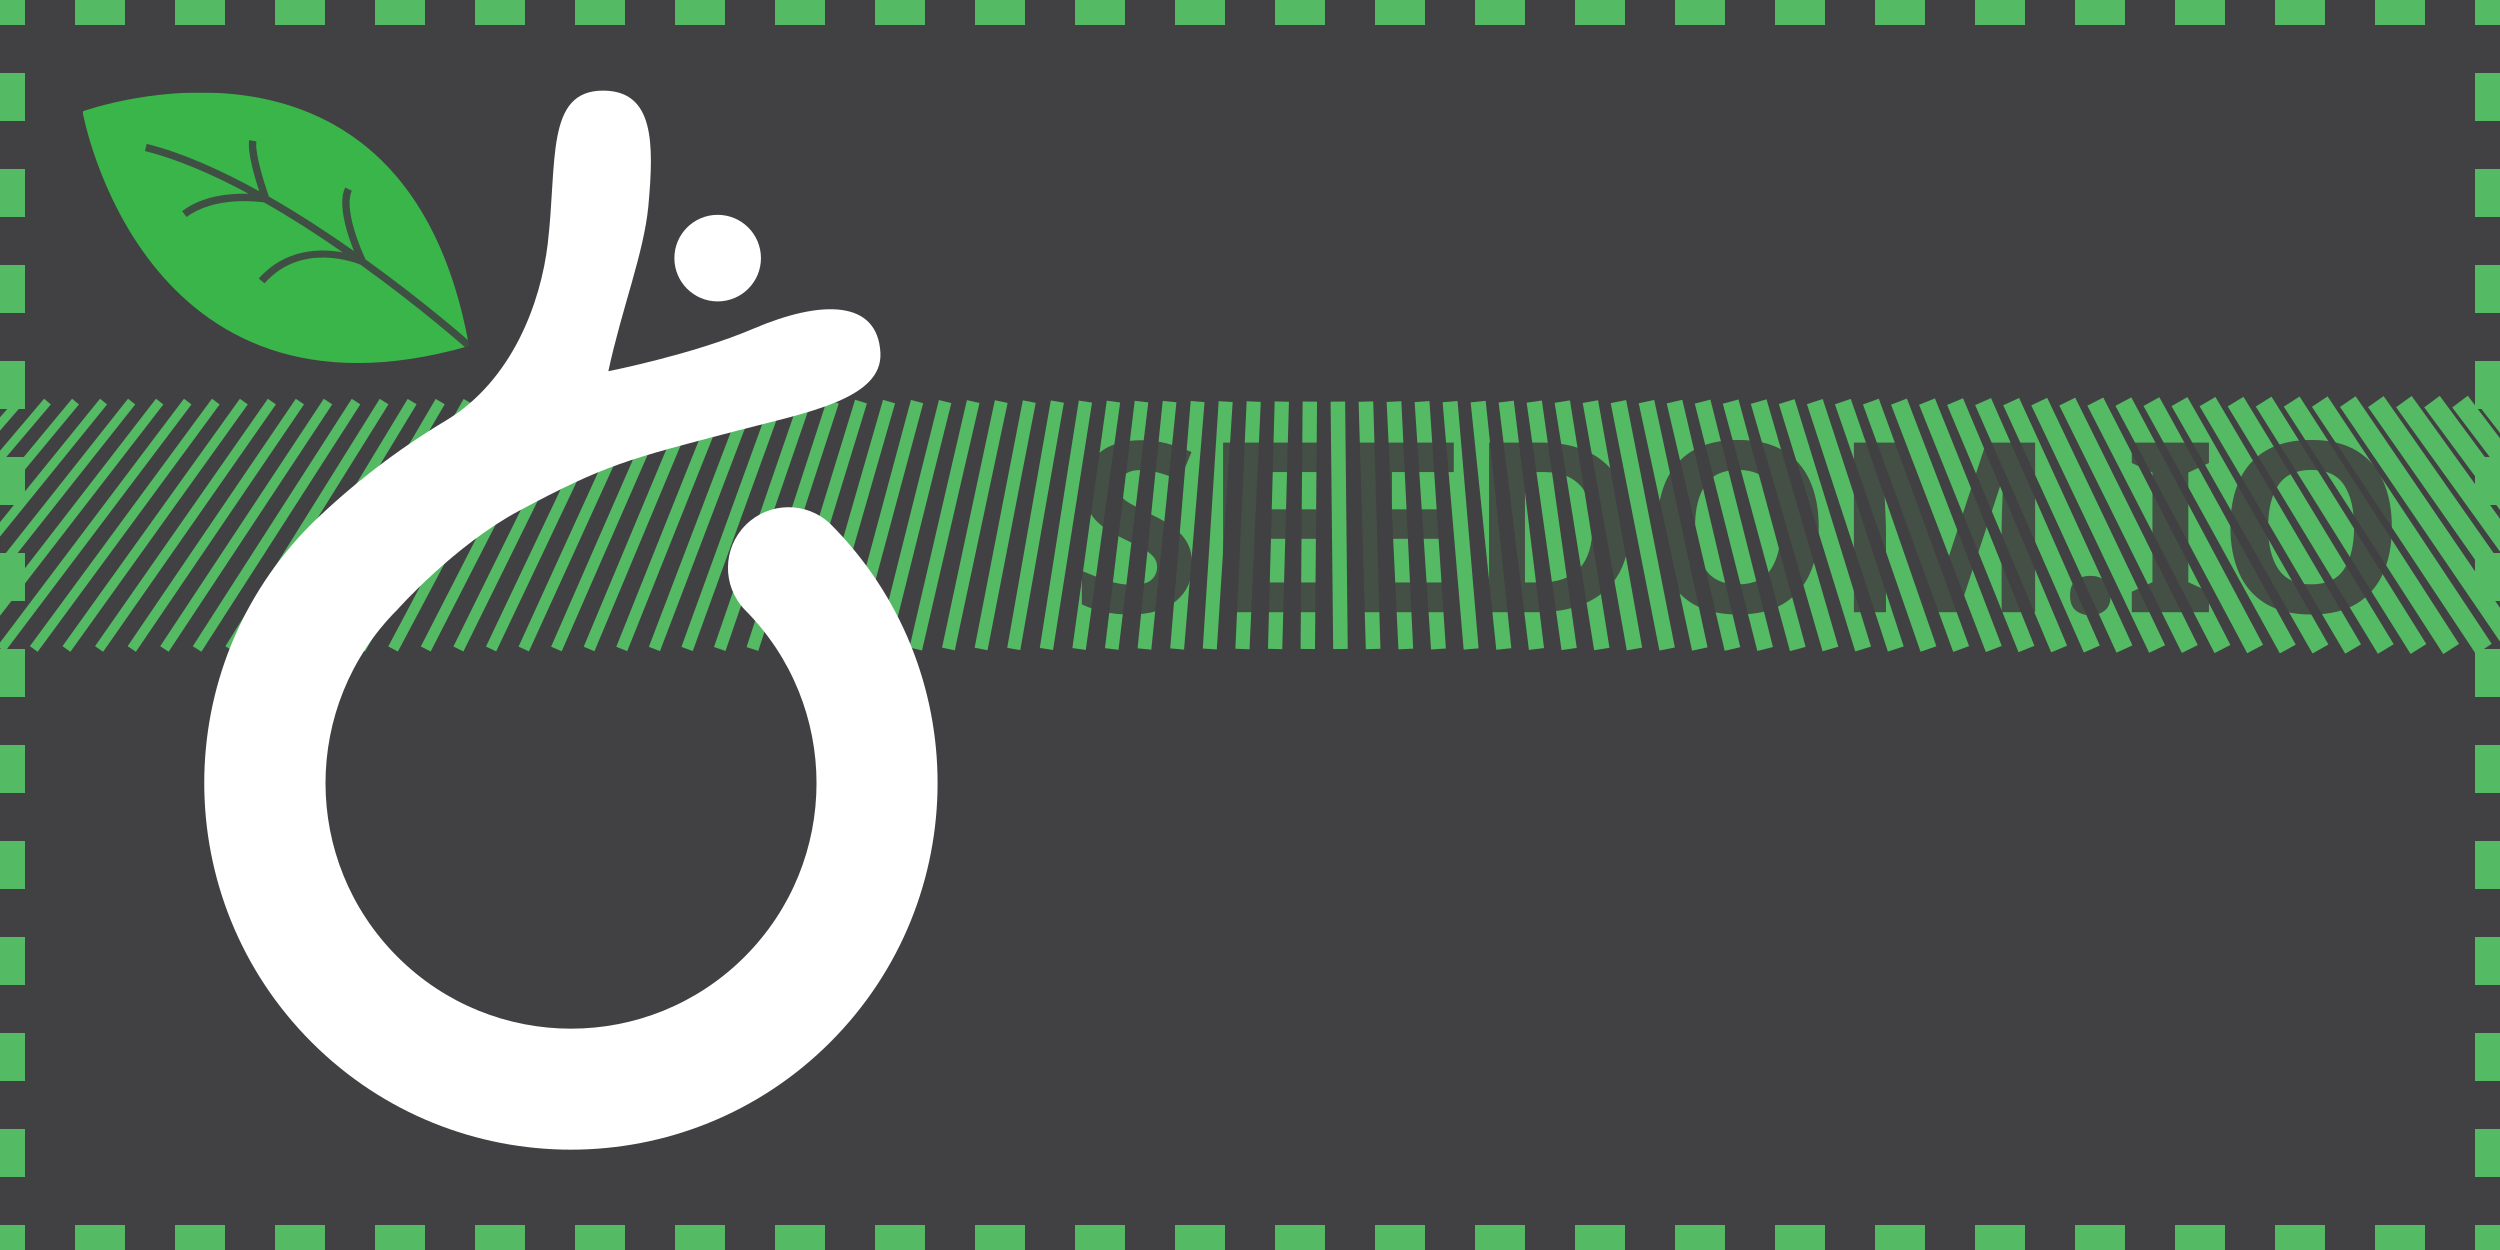
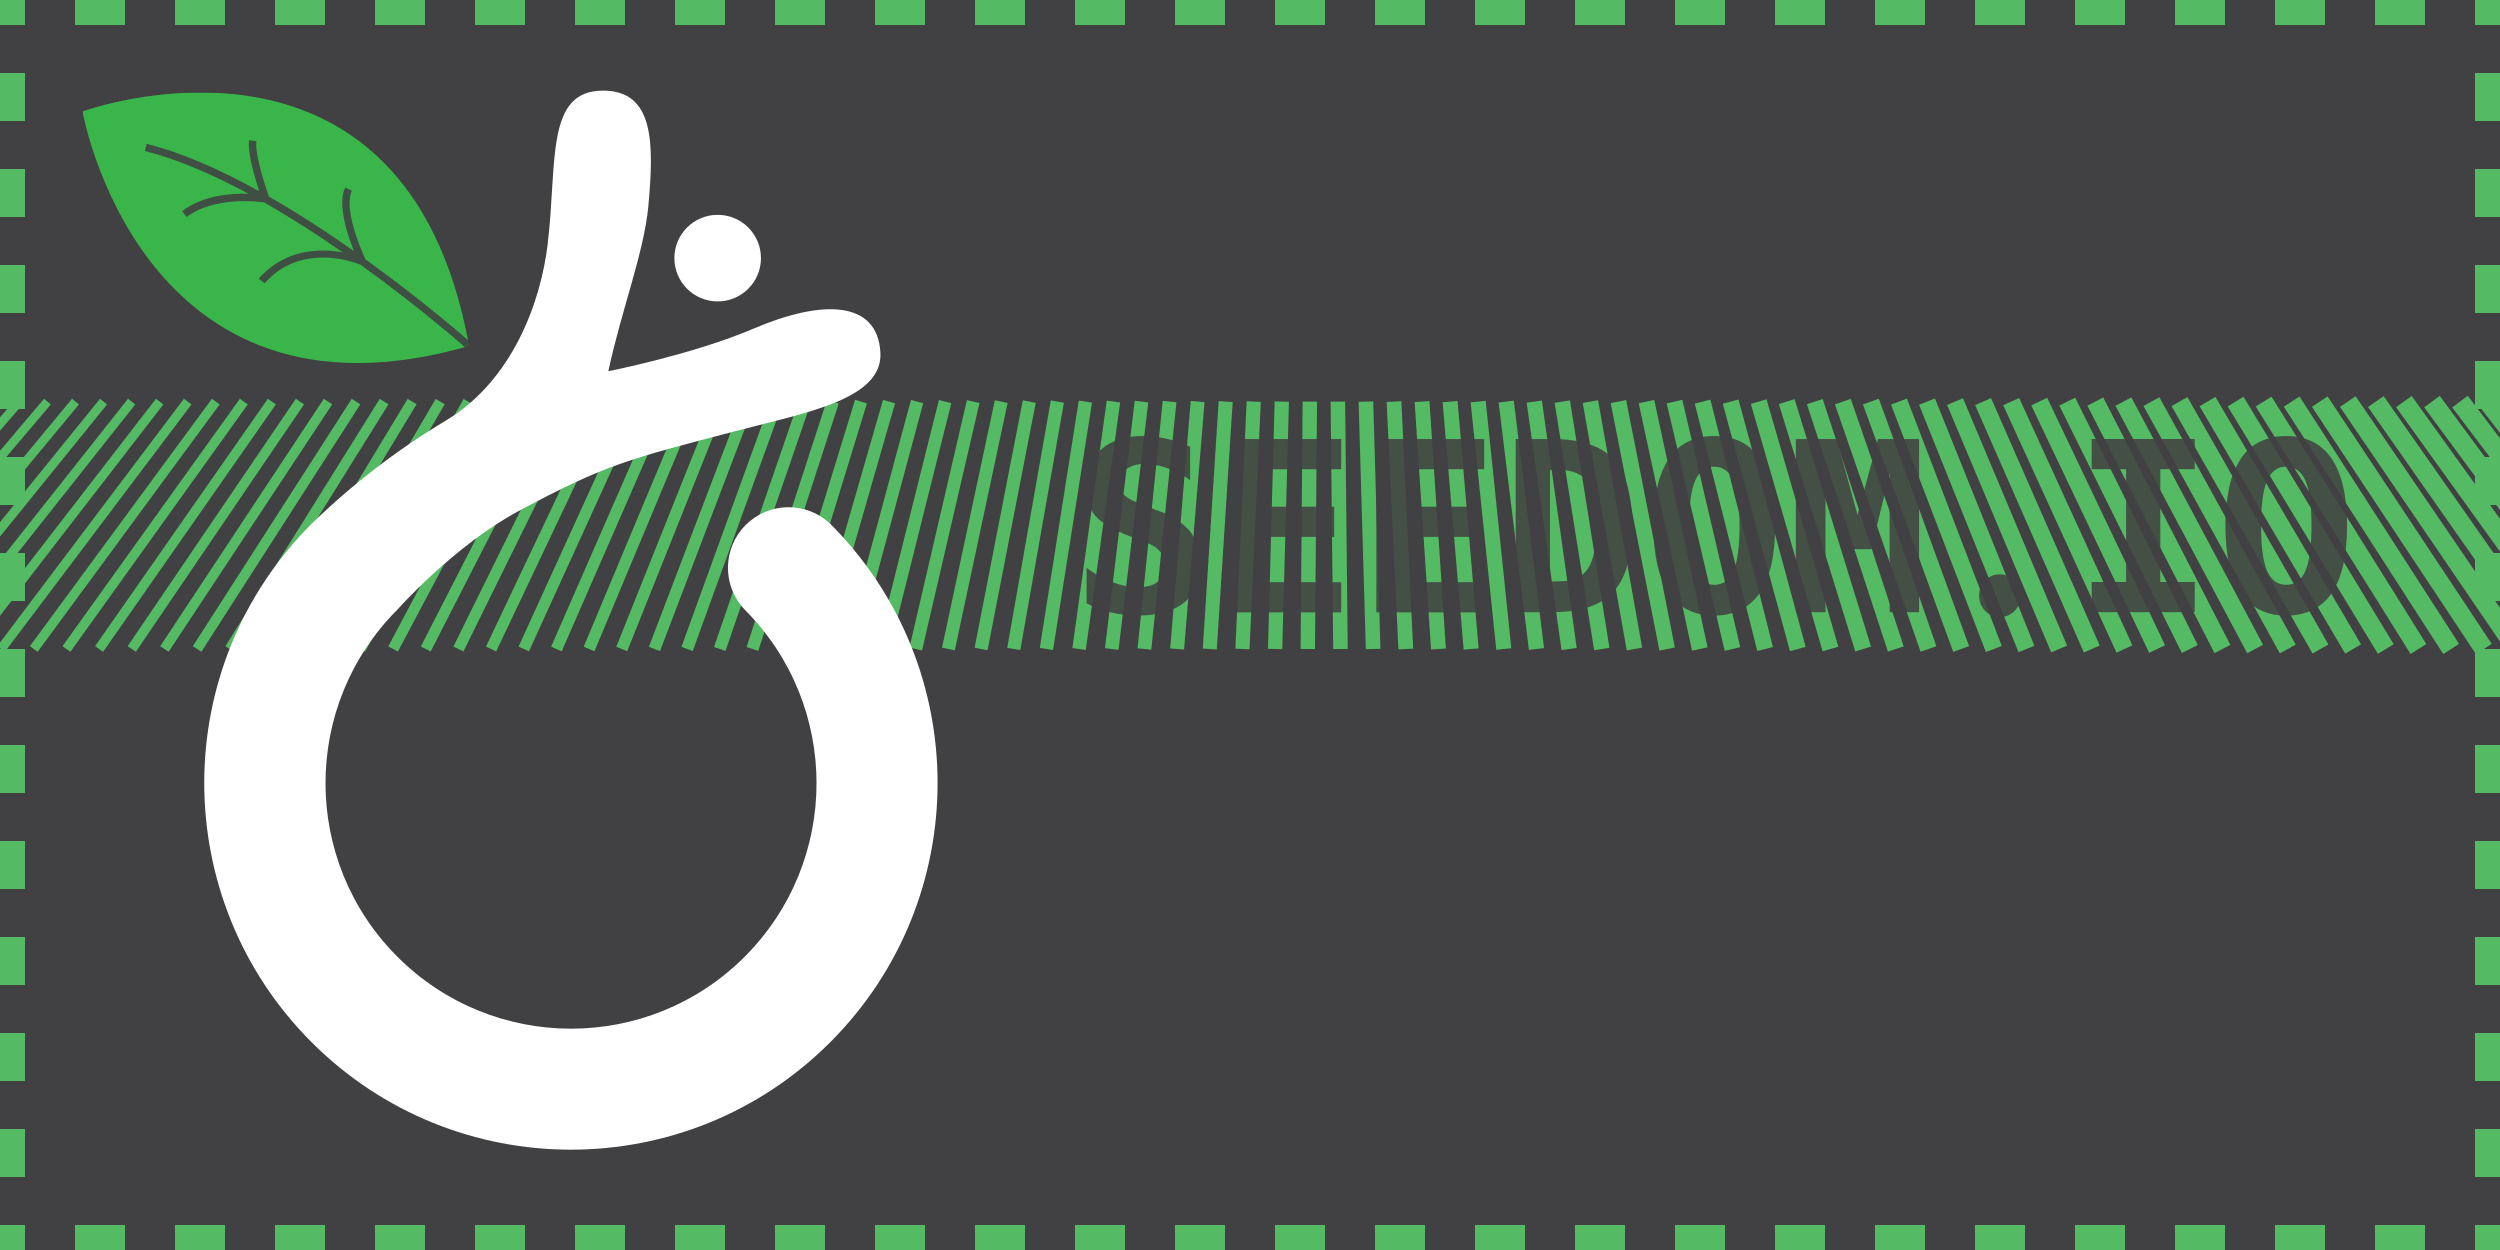
<svg xmlns="http://www.w3.org/2000/svg" viewBox="0 0 600 300">
  <defs>
-     <style>.cls-1{font-size:57px;font-family:Hack-Bold, Hack;font-weight:700;}.cls-1,.cls-3{fill:#231f20;}.cls-2{isolation:isolate;filter:url(#luminosity-noclip-2);}.cls-10,.cls-11,.cls-12,.cls-13,.cls-14,.cls-15,.cls-16,.cls-17,.cls-18,.cls-19,.cls-20,.cls-21,.cls-22,.cls-23,.cls-24,.cls-25,.cls-26,.cls-27,.cls-28,.cls-29,.cls-30,.cls-31,.cls-32,.cls-33,.cls-34,.cls-35,.cls-36,.cls-37,.cls-38,.cls-39,.cls-4,.cls-40,.cls-41,.cls-42,.cls-43,.cls-44,.cls-45,.cls-46,.cls-47,.cls-48,.cls-49,.cls-50,.cls-51,.cls-52,.cls-53,.cls-54,.cls-55,.cls-56,.cls-57,.cls-58,.cls-59,.cls-6,.cls-60,.cls-61,.cls-62,.cls-63,.cls-64,.cls-65,.cls-66,.cls-67,.cls-68,.cls-69,.cls-7,.cls-70,.cls-71,.cls-72,.cls-73,.cls-74,.cls-75,.cls-76,.cls-77,.cls-78,.cls-79,.cls-8,.cls-80,.cls-81,.cls-82,.cls-83,.cls-84,.cls-85,.cls-86,.cls-87,.cls-88,.cls-89,.cls-90,.cls-91,.cls-92,.cls-93,.cls-94,.cls-95,.cls-96,.cls-97,.cls-98{fill:none;}.cls-5{fill:#414042;}.cls-10,.cls-11,.cls-12,.cls-13,.cls-14,.cls-15,.cls-16,.cls-17,.cls-18,.cls-19,.cls-20,.cls-21,.cls-22,.cls-23,.cls-24,.cls-25,.cls-26,.cls-27,.cls-28,.cls-29,.cls-30,.cls-31,.cls-32,.cls-33,.cls-34,.cls-35,.cls-36,.cls-37,.cls-38,.cls-39,.cls-40,.cls-41,.cls-42,.cls-43,.cls-44,.cls-45,.cls-46,.cls-47,.cls-48,.cls-49,.cls-50,.cls-51,.cls-52,.cls-53,.cls-54,.cls-55,.cls-56,.cls-57,.cls-58,.cls-59,.cls-6,.cls-60,.cls-61,.cls-62,.cls-63,.cls-64,.cls-65,.cls-66,.cls-67,.cls-68,.cls-69,.cls-7,.cls-70,.cls-71,.cls-72,.cls-73,.cls-74,.cls-75,.cls-76,.cls-77,.cls-78,.cls-79,.cls-8,.cls-80,.cls-81,.cls-82,.cls-83,.cls-84,.cls-85,.cls-86,.cls-87,.cls-88,.cls-89,.cls-90,.cls-91,.cls-92,.cls-93,.cls-94,.cls-95,.cls-96,.cls-97,.cls-98{stroke:#54ba63;stroke-miterlimit:10;}.cls-6,.cls-7,.cls-8{stroke-width:12px;}.cls-7{stroke-dasharray:12 12;}.cls-8{stroke-dasharray:11.52 11.52;}.cls-9{mask:url(#mask);}.cls-10{stroke-width:2.09px;}.cls-11{stroke-width:2.12px;}.cls-12{stroke-width:2.15px;}.cls-13{stroke-width:2.18px;}.cls-14{stroke-width:2.21px;}.cls-15{stroke-width:2.24px;}.cls-16{stroke-width:2.27px;}.cls-17{stroke-width:2.3px;}.cls-18{stroke-width:2.33px;}.cls-19{stroke-width:2.36px;}.cls-20{stroke-width:2.39px;}.cls-21{stroke-width:2.42px;}.cls-22{stroke-width:2.45px;}.cls-23{stroke-width:2.48px;}.cls-24{stroke-width:2.5px;}.cls-25{stroke-width:2.53px;}.cls-26{stroke-width:2.56px;}.cls-27{stroke-width:2.59px;}.cls-28{stroke-width:2.62px;}.cls-29{stroke-width:2.65px;}.cls-30{stroke-width:2.68px;}.cls-31{stroke-width:2.71px;}.cls-32{stroke-width:2.74px;}.cls-33{stroke-width:2.77px;}.cls-34{stroke-width:2.8px;}.cls-35{stroke-width:2.83px;}.cls-36{stroke-width:2.86px;}.cls-37{stroke-width:2.89px;}.cls-38{stroke-width:2.92px;}.cls-39{stroke-width:2.95px;}.cls-40{stroke-width:2.98px;}.cls-41{stroke-width:3.01px;}.cls-42{stroke-width:3.04px;}.cls-43{stroke-width:3.07px;}.cls-44{stroke-width:3.1px;}.cls-45{stroke-width:3.13px;}.cls-46{stroke-width:3.16px;}.cls-47{stroke-width:3.19px;}.cls-48{stroke-width:3.22px;}.cls-49{stroke-width:3.25px;}.cls-50{stroke-width:3.28px;}.cls-51{stroke-width:3.31px;}.cls-52{stroke-width:3.34px;}.cls-53{stroke-width:3.37px;}.cls-54{stroke-width:3.4px;}.cls-55{stroke-width:3.43px;}.cls-56{stroke-width:3.46px;}.cls-57{stroke-width:3.49px;}.cls-58{stroke-width:3.51px;}.cls-59{stroke-width:3.54px;}.cls-60{stroke-width:3.57px;}.cls-61{stroke-width:3.6px;}.cls-62{stroke-width:3.63px;}.cls-63{stroke-width:3.66px;}.cls-64{stroke-width:3.69px;}.cls-65{stroke-width:3.72px;}.cls-66{stroke-width:3.75px;}.cls-67{stroke-width:3.78px;}.cls-68{stroke-width:3.81px;}.cls-69{stroke-width:3.84px;}.cls-70{stroke-width:3.87px;}.cls-71{stroke-width:3.9px;}.cls-72{stroke-width:3.93px;}.cls-73{stroke-width:3.96px;}.cls-74{stroke-width:3.99px;}.cls-75{stroke-width:4.02px;}.cls-76{stroke-width:4.05px;}.cls-77{stroke-width:4.08px;}.cls-78{stroke-width:4.11px;}.cls-79{stroke-width:4.14px;}.cls-80{stroke-width:4.17px;}.cls-81{stroke-width:4.2px;}.cls-82{stroke-width:4.23px;}.cls-83{stroke-width:4.26px;}.cls-84{stroke-width:4.29px;}.cls-85{stroke-width:4.32px;}.cls-86{stroke-width:4.35px;}.cls-87{stroke-width:4.38px;}.cls-88{stroke-width:4.41px;}.cls-89{stroke-width:4.44px;}.cls-90{stroke-width:4.47px;}.cls-91{stroke-width:4.5px;}.cls-92{stroke-width:4.52px;}.cls-93{stroke-width:4.55px;}.cls-94{stroke-width:4.58px;}.cls-95{stroke-width:4.61px;}.cls-96{stroke-width:4.64px;}.cls-97{stroke-width:4.67px;}.cls-98{stroke-width:4.7px;}.cls-99{clip-path:url(#clip-path);}.cls-100{clip-path:url(#clip-path-2);}.cls-101{mask:url(#mask-2);}.cls-102{clip-path:url(#clip-path-4);}.cls-103{fill:#39b54a;}.cls-104{fill:#fff;}.cls-105{filter:url(#luminosity-noclip);}</style>
-     <filter id="luminosity-noclip" x="-47.57" y="94.94" width="692.59" height="74.44" filterUnits="userSpaceOnUse" color-interpolation-filters="sRGB">
+     <style>.cls-1{fill:#231f20;}.cls-2{isolation:isolate;filter:url(#luminosity-noclip-2);}.cls-10,.cls-11,.cls-12,.cls-13,.cls-14,.cls-15,.cls-16,.cls-17,.cls-18,.cls-19,.cls-20,.cls-21,.cls-22,.cls-23,.cls-24,.cls-25,.cls-26,.cls-27,.cls-28,.cls-29,.cls-3,.cls-30,.cls-31,.cls-32,.cls-33,.cls-34,.cls-35,.cls-36,.cls-37,.cls-38,.cls-39,.cls-40,.cls-41,.cls-42,.cls-43,.cls-44,.cls-45,.cls-46,.cls-47,.cls-48,.cls-49,.cls-5,.cls-50,.cls-51,.cls-52,.cls-53,.cls-54,.cls-55,.cls-56,.cls-57,.cls-58,.cls-59,.cls-6,.cls-60,.cls-61,.cls-62,.cls-63,.cls-64,.cls-65,.cls-66,.cls-67,.cls-68,.cls-69,.cls-7,.cls-70,.cls-71,.cls-72,.cls-73,.cls-74,.cls-75,.cls-76,.cls-77,.cls-78,.cls-79,.cls-80,.cls-81,.cls-82,.cls-83,.cls-84,.cls-85,.cls-86,.cls-87,.cls-88,.cls-89,.cls-9,.cls-90,.cls-91,.cls-92,.cls-93,.cls-94,.cls-95,.cls-96,.cls-97{fill:none;}.cls-4{fill:#414042;}.cls-10,.cls-11,.cls-12,.cls-13,.cls-14,.cls-15,.cls-16,.cls-17,.cls-18,.cls-19,.cls-20,.cls-21,.cls-22,.cls-23,.cls-24,.cls-25,.cls-26,.cls-27,.cls-28,.cls-29,.cls-30,.cls-31,.cls-32,.cls-33,.cls-34,.cls-35,.cls-36,.cls-37,.cls-38,.cls-39,.cls-40,.cls-41,.cls-42,.cls-43,.cls-44,.cls-45,.cls-46,.cls-47,.cls-48,.cls-49,.cls-5,.cls-50,.cls-51,.cls-52,.cls-53,.cls-54,.cls-55,.cls-56,.cls-57,.cls-58,.cls-59,.cls-6,.cls-60,.cls-61,.cls-62,.cls-63,.cls-64,.cls-65,.cls-66,.cls-67,.cls-68,.cls-69,.cls-7,.cls-70,.cls-71,.cls-72,.cls-73,.cls-74,.cls-75,.cls-76,.cls-77,.cls-78,.cls-79,.cls-80,.cls-81,.cls-82,.cls-83,.cls-84,.cls-85,.cls-86,.cls-87,.cls-88,.cls-89,.cls-9,.cls-90,.cls-91,.cls-92,.cls-93,.cls-94,.cls-95,.cls-96,.cls-97{stroke:#54ba63;stroke-miterlimit:10;}.cls-5,.cls-6,.cls-7{stroke-width:12px;}.cls-6{stroke-dasharray:12 12;}.cls-7{stroke-dasharray:11.52 11.52;}.cls-8{mask:url(#mask);}.cls-9{stroke-width:2.09px;}.cls-10{stroke-width:2.12px;}.cls-11{stroke-width:2.15px;}.cls-12{stroke-width:2.18px;}.cls-13{stroke-width:2.21px;}.cls-14{stroke-width:2.24px;}.cls-15{stroke-width:2.27px;}.cls-16{stroke-width:2.3px;}.cls-17{stroke-width:2.33px;}.cls-18{stroke-width:2.36px;}.cls-19{stroke-width:2.39px;}.cls-20{stroke-width:2.42px;}.cls-21{stroke-width:2.45px;}.cls-22{stroke-width:2.48px;}.cls-23{stroke-width:2.5px;}.cls-24{stroke-width:2.53px;}.cls-25{stroke-width:2.56px;}.cls-26{stroke-width:2.59px;}.cls-27{stroke-width:2.62px;}.cls-28{stroke-width:2.65px;}.cls-29{stroke-width:2.68px;}.cls-30{stroke-width:2.71px;}.cls-31{stroke-width:2.74px;}.cls-32{stroke-width:2.77px;}.cls-33{stroke-width:2.8px;}.cls-34{stroke-width:2.83px;}.cls-35{stroke-width:2.86px;}.cls-36{stroke-width:2.89px;}.cls-37{stroke-width:2.92px;}.cls-38{stroke-width:2.95px;}.cls-39{stroke-width:2.98px;}.cls-40{stroke-width:3.01px;}.cls-41{stroke-width:3.04px;}.cls-42{stroke-width:3.07px;}.cls-43{stroke-width:3.1px;}.cls-44{stroke-width:3.13px;}.cls-45{stroke-width:3.16px;}.cls-46{stroke-width:3.19px;}.cls-47{stroke-width:3.22px;}.cls-48{stroke-width:3.25px;}.cls-49{stroke-width:3.28px;}.cls-50{stroke-width:3.31px;}.cls-51{stroke-width:3.34px;}.cls-52{stroke-width:3.37px;}.cls-53{stroke-width:3.4px;}.cls-54{stroke-width:3.43px;}.cls-55{stroke-width:3.46px;}.cls-56{stroke-width:3.49px;}.cls-57{stroke-width:3.51px;}.cls-58{stroke-width:3.54px;}.cls-59{stroke-width:3.57px;}.cls-60{stroke-width:3.6px;}.cls-61{stroke-width:3.63px;}.cls-62{stroke-width:3.66px;}.cls-63{stroke-width:3.69px;}.cls-64{stroke-width:3.72px;}.cls-65{stroke-width:3.75px;}.cls-66{stroke-width:3.78px;}.cls-67{stroke-width:3.81px;}.cls-68{stroke-width:3.84px;}.cls-69{stroke-width:3.87px;}.cls-70{stroke-width:3.9px;}.cls-71{stroke-width:3.93px;}.cls-72{stroke-width:3.96px;}.cls-73{stroke-width:3.99px;}.cls-74{stroke-width:4.02px;}.cls-75{stroke-width:4.05px;}.cls-76{stroke-width:4.08px;}.cls-77{stroke-width:4.11px;}.cls-78{stroke-width:4.14px;}.cls-79{stroke-width:4.17px;}.cls-80{stroke-width:4.2px;}.cls-81{stroke-width:4.23px;}.cls-82{stroke-width:4.26px;}.cls-83{stroke-width:4.29px;}.cls-84{stroke-width:4.32px;}.cls-85{stroke-width:4.35px;}.cls-86{stroke-width:4.38px;}.cls-87{stroke-width:4.41px;}.cls-88{stroke-width:4.44px;}.cls-89{stroke-width:4.47px;}.cls-90{stroke-width:4.5px;}.cls-91{stroke-width:4.52px;}.cls-92{stroke-width:4.55px;}.cls-93{stroke-width:4.58px;}.cls-94{stroke-width:4.61px;}.cls-95{stroke-width:4.64px;}.cls-96{stroke-width:4.67px;}.cls-97{stroke-width:4.7px;}.cls-98{clip-path:url(#clip-path);}.cls-99{clip-path:url(#clip-path-2);}.cls-100{mask:url(#mask-2);}.cls-101{clip-path:url(#clip-path-4);}.cls-102{fill:#39b54a;}.cls-103{fill:#fff;}.cls-104{filter:url(#luminosity-noclip);}</style>
+     <filter id="luminosity-noclip" x="-47.57" y="94.94" width="692.59" height="62.26" filterUnits="userSpaceOnUse" color-interpolation-filters="sRGB">
      <feFlood flood-color="#fff" result="bg" />
      <feBlend in="SourceGraphic" in2="bg" />
    </filter>
-     <mask id="mask" x="-47.57" y="94.94" width="692.59" height="74.44" maskUnits="userSpaceOnUse">
-       <g class="cls-105">
-         <text class="cls-1" transform="translate(257.01 146.92)">SEEDOM.IO</text>
+     <mask id="mask" x="-47.57" y="94.94" width="692.59" height="62.26" maskUnits="userSpaceOnUse">
+       <g class="cls-104">
+         <path class="cls-1" d="M273.21,147.73a31.1,31.1,0,0,1-3.26-.17,23.84,23.84,0,0,1-3.17-.56,26.81,26.81,0,0,1-6-2.2v-8.49a32.9,32.9,0,0,0,3.26,2.06,23.37,23.37,0,0,0,3.12,1.42,17.3,17.3,0,0,0,6,1.14,9.69,9.69,0,0,0,2.76-.35,5.56,5.56,0,0,0,2-1,4.68,4.68,0,0,0,1.67-3.84,5.1,5.1,0,0,0-1.11-3.28,6.14,6.14,0,0,0-1.41-1.27,9.58,9.58,0,0,0-1.82-.93l-4-1.53a33.64,33.64,0,0,1-5.26-2.46,12.61,12.61,0,0,1-3.15-2.52,10.37,10.37,0,0,1-2.2-7q0-5.68,3.62-8.88t9.91-3.23a26.46,26.46,0,0,1,3,.17,24.15,24.15,0,0,1,2.78.47q1.31.31,2.77.79a28.2,28.2,0,0,1,2.91,1.15v8a21.77,21.77,0,0,0-5.37-2.84,16.21,16.21,0,0,0-5.43-1,7.34,7.34,0,0,0-4.54,1.2,4,4,0,0,0-1.59,3.39,3.78,3.78,0,0,0,1.17,2.87,7,7,0,0,0,1.66,1.14,28.51,28.51,0,0,0,3.16,1.36l3.53,1.34a16.61,16.61,0,0,1,7.38,4.84,12.35,12.35,0,0,1,2.37,7.82q0,6.15-3.73,9.24T273.21,147.73Z" />
+         <path class="cls-1" d="M296,105.37h25.88v7.24H304.21v9h16v7.24h-16v10.88h17.67v7.24H296Z" />
+         <path class="cls-1" d="M330.32,105.37H356.2v7.24H338.53v9h16v7.24h-16v10.88H356.2v7.24H330.32Z" />
+         <path class="cls-1" d="M363.77,105.37h8.79q10.19,0,14.67,4.84a15.65,15.65,0,0,1,3.34,6.33,34.85,34.85,0,0,1,1.14,9.59q0,11-4.48,15.89t-14.67,4.9h-8.79Zm10.44,34.15q4.84,0,6.9-3.06t2.06-10.35q0-7.24-2.06-10.3t-6.9-3H372v26.75Z" />
+         <path class="cls-1" d="M411.42,147.73a13.74,13.74,0,0,1-6.44-1.41,12,12,0,0,1-4.44-4q-3.7-5.48-3.7-16.11a42.26,42.26,0,0,1,.92-9.34,20.2,20.2,0,0,1,2.78-6.8,11.54,11.54,0,0,1,4.7-4.13,14.48,14.48,0,0,1,6.18-1.29A14,14,0,0,1,417.8,106a12,12,0,0,1,4.56,4.08q3.67,5.48,3.67,16.12t-3.67,16.09a12,12,0,0,1-4.5,4A13.85,13.85,0,0,1,411.42,147.73Zm0-7.37q3.17,0,4.62-3.37t1.45-10.83q0-7.49-1.45-10.8T411.42,112a4.41,4.41,0,0,0-2.75.85,6.16,6.16,0,0,0-1.84,2.52q-1.45,3.31-1.45,10.8T406.83,137Q408.28,140.35,411.42,140.35Z" />
+         <path class="cls-1" d="M431,105.37h9.8l5,18.23,4.93-18.23h9.85v41.55h-7.07V113.63l-4.4,18.17h-6.54l-4.45-18.17v33.29H431Z" />
+         <path class="cls-1" d="M479.94,148.09a4.63,4.63,0,0,1-1.92-.38,5.14,5.14,0,0,1-1.53-1.07A4.94,4.94,0,0,1,475,143a5.05,5.05,0,0,1,1.45-3.73,4.73,4.73,0,0,1,3.48-1.42,5.17,5.17,0,0,1,1.89.35,4.71,4.71,0,0,1,1.61,1.07A5,5,0,0,1,484.9,143a4.93,4.93,0,0,1-1.42,3.65A4.81,4.81,0,0,1,479.94,148.09Z" />
+         <path class="cls-1" d="M502,139.68h8.27V112.6H502v-7.24h24.74v7.24h-8.27v27.08h8.27v7.24H502Z" />
+         <path class="cls-1" d="M548.69,147.73a13.74,13.74,0,0,1-6.44-1.41,12,12,0,0,1-4.44-4q-3.7-5.48-3.7-16.11a42.26,42.26,0,0,1,.92-9.34,20.2,20.2,0,0,1,2.78-6.8,11.54,11.54,0,0,1,4.7-4.13,14.48,14.48,0,0,1,6.18-1.29,14,14,0,0,1,6.37,1.38,12,12,0,0,1,4.56,4.08q3.67,5.48,3.67,16.12t-3.67,16.09a12,12,0,0,1-4.5,4A13.85,13.85,0,0,1,548.69,147.73Zm0-7.37q3.17,0,4.62-3.37t1.45-10.83q0-7.49-1.45-10.8T548.69,112a4.41,4.41,0,0,0-2.75.85,6.16,6.16,0,0,0-1.84,2.52q-1.45,3.31-1.45,10.8T544.1,137Q545.54,140.35,548.69,140.35Z" />
      </g>
    </mask>
    <clipPath id="clip-path">
-       <rect class="cls-4" x="19.8" y="21.75" width="213.87" height="262.88" />
+       <rect class="cls-3" x="19.8" y="21.75" width="213.87" height="262.88" />
    </clipPath>
    <clipPath id="clip-path-2">
-       <rect class="cls-4" x="-30.21" y="-11.44" width="320.67" height="320.67" />
+       <rect class="cls-3" x="-30.21" y="-11.44" width="320.67" height="320.67" />
    </clipPath>
    <filter id="luminosity-noclip-2" x="19.8" y="22.2" width="93.36" height="64.94" filterUnits="userSpaceOnUse" color-interpolation-filters="sRGB">
      <feFlood flood-color="#fff" result="bg" />
      <feBlend in="SourceGraphic" in2="bg" />
    </filter>
    <mask id="mask-2" x="19.8" y="22.2" width="93.36" height="64.94" maskUnits="userSpaceOnUse">
      <g class="cls-2">
-         <path class="cls-3" d="M113.16,82.37c-.21-.19-10.77-9.57-25.41-20.1-1.61-3.33-5.21-12.46-3.31-16.5L82.84,45c-1.9,4,.5,11.26,2.12,15.27-6.32-4.45-13.27-9-20.42-13.09-1.06-3-3.44-10.48-3-13.25l-1.74-.29c-.47,2.85,1.34,9,2.41,12.25-9.07-5-18.36-9.21-27-11.36l-.43,1.71c7.93,2,16.47,5.72,24.87,10.26-4.29-.13-11,.39-15.94,4.18l1.07,1.41c6.63-5,17.06-3.74,18.61-3.51,6.56,3.74,13,7.88,18.86,12-5.32-1-13.78-.94-20.15,6.27L63.49,68c8.66-9.82,21.28-5.18,23-4.49,14.67,10.54,25.3,20,25.51,20.17Z" />
+         <path class="cls-1" d="M113.16,82.37c-.21-.19-10.77-9.57-25.41-20.1-1.61-3.33-5.21-12.46-3.31-16.5L82.84,45c-1.9,4,.5,11.26,2.12,15.27-6.32-4.45-13.27-9-20.42-13.09-1.06-3-3.44-10.48-3-13.25l-1.74-.29c-.47,2.85,1.34,9,2.41,12.25-9.07-5-18.36-9.21-27-11.36l-.43,1.71c7.93,2,16.47,5.72,24.87,10.26-4.29-.13-11,.39-15.94,4.18l1.07,1.41c6.63-5,17.06-3.74,18.61-3.51,6.56,3.74,13,7.88,18.86,12-5.32-1-13.78-.94-20.15,6.27L63.49,68c8.66-9.82,21.28-5.18,23-4.49,14.67,10.54,25.3,20,25.51,20.17Z" />
      </g>
    </mask>
    <clipPath id="clip-path-4">
-       <rect class="cls-4" x="19.8" y="22.2" width="92.77" height="64.94" />
+       <rect class="cls-3" x="19.8" y="22.2" width="92.77" height="64.94" />
    </clipPath>
  </defs>
  <g id="Layer_4" data-name="Layer 4">
-     <rect class="cls-5" width="600" height="300" />
+     <rect class="cls-4" width="600" height="300" />
  </g>
  <g id="Frame">
-     <polyline class="cls-6" points="600 294 600 300 594 300" />
-     <line class="cls-7" x1="582" y1="300" x2="12" y2="300" />
-     <polyline class="cls-6" points="6 300 0 300 0 294" />
-     <line class="cls-8" y1="282.48" y2="11.76" />
-     <polyline class="cls-6" points="0 6 0 0 6 0" />
-     <line class="cls-7" x1="18" x2="588" />
-     <polyline class="cls-6" points="594 0 600 0 600 6" />
-     <line class="cls-8" x1="600" y1="17.52" x2="600" y2="288.24" />
-     <g class="cls-9">
-       <line class="cls-10" x1="4.66" y1="96.38" x2="-46.79" y2="155.76" />
-       <line class="cls-11" x1="11.39" y1="96.38" x2="-38.94" y2="155.76" />
-       <line class="cls-12" x1="18.12" y1="96.38" x2="-31.1" y2="155.76" />
-       <line class="cls-13" x1="24.85" y1="96.38" x2="-23.26" y2="155.76" />
-       <line class="cls-14" x1="31.59" y1="96.38" x2="-15.42" y2="155.76" />
-       <line class="cls-15" x1="38.32" y1="96.38" x2="-7.58" y2="155.76" />
-       <line class="cls-16" x1="45.05" y1="96.38" x2="0.26" y2="155.76" />
-       <line class="cls-17" x1="51.79" y1="96.38" x2="8.1" y2="155.76" />
-       <line class="cls-18" x1="58.52" y1="96.38" x2="15.94" y2="155.76" />
-       <line class="cls-19" x1="65.25" y1="96.38" x2="23.78" y2="155.76" />
-       <line class="cls-20" x1="71.98" y1="96.38" x2="31.62" y2="155.76" />
-       <line class="cls-21" x1="78.72" y1="96.38" x2="39.46" y2="155.76" />
-       <line class="cls-22" x1="85.45" y1="96.38" x2="47.3" y2="155.76" />
-       <line class="cls-23" x1="92.18" y1="96.38" x2="55.14" y2="155.76" />
-       <line class="cls-24" x1="98.91" y1="96.38" x2="62.98" y2="155.76" />
-       <line class="cls-25" x1="105.65" y1="96.38" x2="70.82" y2="155.76" />
-       <line class="cls-26" x1="112.38" y1="96.38" x2="78.66" y2="155.76" />
-       <line class="cls-27" x1="119.11" y1="96.38" x2="86.5" y2="155.76" />
-       <line class="cls-28" x1="125.84" y1="96.38" x2="94.34" y2="155.76" />
-       <line class="cls-29" x1="132.58" y1="96.38" x2="102.18" y2="155.76" />
-       <line class="cls-30" x1="139.31" y1="96.38" x2="110.02" y2="155.76" />
-       <line class="cls-31" x1="146.04" y1="96.38" x2="117.86" y2="155.76" />
-       <line class="cls-32" x1="152.78" y1="96.38" x2="125.7" y2="155.76" />
-       <line class="cls-33" x1="159.51" y1="96.38" x2="133.54" y2="155.76" />
-       <line class="cls-34" x1="166.24" y1="96.38" x2="141.38" y2="155.76" />
-       <line class="cls-35" x1="172.97" y1="96.38" x2="149.22" y2="155.76" />
-       <line class="cls-36" x1="179.71" y1="96.38" x2="157.06" y2="155.76" />
-       <line class="cls-37" x1="186.44" y1="96.38" x2="164.9" y2="155.76" />
-       <line class="cls-38" x1="193.17" y1="96.38" x2="172.74" y2="155.76" />
-       <line class="cls-39" x1="199.9" y1="96.38" x2="180.58" y2="155.76" />
-       <line class="cls-40" x1="206.64" y1="96.38" x2="188.42" y2="155.76" />
-       <line class="cls-41" x1="213.37" y1="96.38" x2="196.26" y2="155.76" />
-       <line class="cls-42" x1="220.1" y1="96.38" x2="204.1" y2="155.76" />
-       <line class="cls-43" x1="226.83" y1="96.38" x2="211.94" y2="155.76" />
-       <line class="cls-44" x1="233.57" y1="96.38" x2="219.78" y2="155.76" />
-       <line class="cls-45" x1="240.3" y1="96.38" x2="227.62" y2="155.76" />
-       <line class="cls-46" x1="247.03" y1="96.38" x2="235.46" y2="155.76" />
-       <line class="cls-47" x1="253.77" y1="96.38" x2="243.3" y2="155.76" />
-       <line class="cls-48" x1="260.5" y1="96.38" x2="251.14" y2="155.76" />
-       <line class="cls-49" x1="267.23" y1="96.38" x2="258.98" y2="155.76" />
-       <line class="cls-50" x1="273.96" y1="96.38" x2="266.82" y2="155.76" />
-       <line class="cls-51" x1="280.7" y1="96.38" x2="274.67" y2="155.76" />
-       <line class="cls-52" x1="287.43" y1="96.38" x2="282.51" y2="155.76" />
-       <line class="cls-53" x1="294.16" y1="96.38" x2="290.35" y2="155.76" />
-       <line class="cls-54" x1="300.89" y1="96.38" x2="298.19" y2="155.76" />
-       <line class="cls-55" x1="307.63" y1="96.38" x2="306.03" y2="155.76" />
-       <line class="cls-56" x1="314.36" y1="96.38" x2="313.87" y2="155.76" />
-       <line class="cls-57" x1="321.09" y1="96.38" x2="321.71" y2="155.76" />
-       <line class="cls-58" x1="327.82" y1="96.38" x2="329.55" y2="155.76" />
-       <line class="cls-59" x1="334.56" y1="96.38" x2="337.39" y2="155.76" />
-       <line class="cls-60" x1="341.29" y1="96.38" x2="345.23" y2="155.76" />
-       <line class="cls-61" x1="348.02" y1="96.38" x2="353.07" y2="155.76" />
-       <line class="cls-62" x1="354.76" y1="96.38" x2="360.91" y2="155.76" />
-       <line class="cls-63" x1="361.49" y1="96.38" x2="368.75" y2="155.76" />
-       <line class="cls-64" x1="368.22" y1="96.38" x2="376.59" y2="155.76" />
-       <line class="cls-65" x1="374.95" y1="96.38" x2="384.43" y2="155.76" />
-       <line class="cls-66" x1="381.69" y1="96.38" x2="392.27" y2="155.76" />
-       <line class="cls-67" x1="388.42" y1="96.38" x2="400.11" y2="155.76" />
-       <line class="cls-68" x1="395.15" y1="96.38" x2="407.95" y2="155.76" />
-       <line class="cls-69" x1="401.88" y1="96.38" x2="415.79" y2="155.76" />
-       <line class="cls-70" x1="408.62" y1="96.38" x2="423.63" y2="155.76" />
-       <line class="cls-71" x1="415.35" y1="96.38" x2="431.47" y2="155.76" />
-       <line class="cls-72" x1="422.08" y1="96.38" x2="439.31" y2="155.76" />
-       <line class="cls-73" x1="428.81" y1="96.38" x2="447.15" y2="155.76" />
-       <line class="cls-74" x1="435.55" y1="96.38" x2="454.99" y2="155.76" />
-       <line class="cls-75" x1="442.28" y1="96.38" x2="462.83" y2="155.76" />
-       <line class="cls-76" x1="449.01" y1="96.38" x2="470.67" y2="155.76" />
-       <line class="cls-77" x1="455.75" y1="96.38" x2="478.51" y2="155.76" />
-       <line class="cls-78" x1="462.48" y1="96.38" x2="486.35" y2="155.76" />
-       <line class="cls-79" x1="469.21" y1="96.38" x2="494.19" y2="155.76" />
-       <line class="cls-80" x1="475.94" y1="96.38" x2="502.03" y2="155.76" />
-       <line class="cls-81" x1="482.68" y1="96.38" x2="509.87" y2="155.76" />
-       <line class="cls-82" x1="489.41" y1="96.38" x2="517.71" y2="155.76" />
-       <line class="cls-83" x1="496.14" y1="96.38" x2="525.55" y2="155.76" />
-       <line class="cls-84" x1="502.87" y1="96.38" x2="533.39" y2="155.76" />
-       <line class="cls-85" x1="509.61" y1="96.38" x2="541.23" y2="155.76" />
-       <line class="cls-86" x1="516.34" y1="96.38" x2="549.07" y2="155.76" />
-       <line class="cls-87" x1="523.07" y1="96.38" x2="556.91" y2="155.76" />
-       <line class="cls-88" x1="529.8" y1="96.38" x2="564.75" y2="155.76" />
-       <line class="cls-89" x1="536.54" y1="96.38" x2="572.59" y2="155.76" />
-       <line class="cls-90" x1="543.27" y1="96.38" x2="580.43" y2="155.76" />
-       <line class="cls-91" x1="550" y1="96.38" x2="588.28" y2="155.76" />
-       <line class="cls-92" x1="556.74" y1="96.38" x2="596.12" y2="155.76" />
-       <line class="cls-93" x1="563.47" y1="96.38" x2="603.96" y2="155.76" />
-       <line class="cls-94" x1="570.2" y1="96.38" x2="611.8" y2="155.76" />
-       <line class="cls-95" x1="576.93" y1="96.38" x2="619.64" y2="155.76" />
-       <line class="cls-96" x1="583.67" y1="96.38" x2="627.48" y2="155.76" />
-       <line class="cls-97" x1="590.4" y1="96.38" x2="635.32" y2="155.76" />
-       <line class="cls-98" x1="597.13" y1="96.38" x2="643.16" y2="155.76" />
+     <polyline class="cls-5" points="600 294 600 300 594 300" />
+     <line class="cls-6" x1="582" y1="300" x2="12" y2="300" />
+     <polyline class="cls-5" points="6 300 0 300 0 294" />
+     <line class="cls-7" y1="282.48" y2="11.76" />
+     <polyline class="cls-5" points="0 6 0 0 6 0" />
+     <line class="cls-6" x1="18" x2="588" />
+     <polyline class="cls-5" points="594 0 600 0 600 6" />
+     <line class="cls-7" x1="600" y1="17.52" x2="600" y2="288.24" />
+     <g class="cls-8">
+       <line class="cls-9" x1="4.66" y1="96.38" x2="-46.79" y2="155.76" />
+       <line class="cls-10" x1="11.39" y1="96.38" x2="-38.94" y2="155.76" />
+       <line class="cls-11" x1="18.12" y1="96.38" x2="-31.1" y2="155.76" />
+       <line class="cls-12" x1="24.85" y1="96.38" x2="-23.26" y2="155.76" />
+       <line class="cls-13" x1="31.59" y1="96.38" x2="-15.42" y2="155.76" />
+       <line class="cls-14" x1="38.32" y1="96.38" x2="-7.58" y2="155.76" />
+       <line class="cls-15" x1="45.05" y1="96.38" x2="0.26" y2="155.76" />
+       <line class="cls-16" x1="51.79" y1="96.38" x2="8.1" y2="155.76" />
+       <line class="cls-17" x1="58.52" y1="96.38" x2="15.94" y2="155.76" />
+       <line class="cls-18" x1="65.25" y1="96.38" x2="23.78" y2="155.76" />
+       <line class="cls-19" x1="71.98" y1="96.38" x2="31.62" y2="155.76" />
+       <line class="cls-20" x1="78.72" y1="96.38" x2="39.46" y2="155.76" />
+       <line class="cls-21" x1="85.45" y1="96.38" x2="47.3" y2="155.76" />
+       <line class="cls-22" x1="92.18" y1="96.38" x2="55.14" y2="155.76" />
+       <line class="cls-23" x1="98.91" y1="96.38" x2="62.98" y2="155.76" />
+       <line class="cls-24" x1="105.65" y1="96.38" x2="70.82" y2="155.76" />
+       <line class="cls-25" x1="112.38" y1="96.38" x2="78.66" y2="155.76" />
+       <line class="cls-26" x1="119.11" y1="96.38" x2="86.5" y2="155.76" />
+       <line class="cls-27" x1="125.84" y1="96.38" x2="94.34" y2="155.76" />
+       <line class="cls-28" x1="132.58" y1="96.38" x2="102.18" y2="155.76" />
+       <line class="cls-29" x1="139.31" y1="96.38" x2="110.02" y2="155.76" />
+       <line class="cls-30" x1="146.04" y1="96.38" x2="117.86" y2="155.76" />
+       <line class="cls-31" x1="152.78" y1="96.38" x2="125.7" y2="155.76" />
+       <line class="cls-32" x1="159.51" y1="96.38" x2="133.54" y2="155.76" />
+       <line class="cls-33" x1="166.24" y1="96.38" x2="141.38" y2="155.76" />
+       <line class="cls-34" x1="172.97" y1="96.38" x2="149.22" y2="155.76" />
+       <line class="cls-35" x1="179.71" y1="96.38" x2="157.06" y2="155.76" />
+       <line class="cls-36" x1="186.44" y1="96.38" x2="164.9" y2="155.76" />
+       <line class="cls-37" x1="193.17" y1="96.38" x2="172.74" y2="155.76" />
+       <line class="cls-38" x1="199.9" y1="96.38" x2="180.58" y2="155.76" />
+       <line class="cls-39" x1="206.64" y1="96.38" x2="188.42" y2="155.76" />
+       <line class="cls-40" x1="213.37" y1="96.38" x2="196.26" y2="155.76" />
+       <line class="cls-41" x1="220.1" y1="96.38" x2="204.1" y2="155.76" />
+       <line class="cls-42" x1="226.83" y1="96.38" x2="211.94" y2="155.76" />
+       <line class="cls-43" x1="233.57" y1="96.38" x2="219.78" y2="155.76" />
+       <line class="cls-44" x1="240.3" y1="96.38" x2="227.62" y2="155.76" />
+       <line class="cls-45" x1="247.03" y1="96.38" x2="235.46" y2="155.76" />
+       <line class="cls-46" x1="253.77" y1="96.38" x2="243.3" y2="155.76" />
+       <line class="cls-47" x1="260.5" y1="96.38" x2="251.14" y2="155.76" />
+       <line class="cls-48" x1="267.23" y1="96.38" x2="258.98" y2="155.76" />
+       <line class="cls-49" x1="273.96" y1="96.38" x2="266.82" y2="155.76" />
+       <line class="cls-50" x1="280.7" y1="96.38" x2="274.67" y2="155.76" />
+       <line class="cls-51" x1="287.43" y1="96.38" x2="282.51" y2="155.76" />
+       <line class="cls-52" x1="294.16" y1="96.38" x2="290.35" y2="155.76" />
+       <line class="cls-53" x1="300.89" y1="96.38" x2="298.19" y2="155.76" />
+       <line class="cls-54" x1="307.63" y1="96.38" x2="306.03" y2="155.76" />
+       <line class="cls-55" x1="314.36" y1="96.38" x2="313.87" y2="155.76" />
+       <line class="cls-56" x1="321.09" y1="96.38" x2="321.71" y2="155.76" />
+       <line class="cls-57" x1="327.82" y1="96.38" x2="329.55" y2="155.76" />
+       <line class="cls-58" x1="334.56" y1="96.38" x2="337.39" y2="155.76" />
+       <line class="cls-59" x1="341.29" y1="96.38" x2="345.23" y2="155.76" />
+       <line class="cls-60" x1="348.02" y1="96.38" x2="353.07" y2="155.76" />
+       <line class="cls-61" x1="354.76" y1="96.38" x2="360.91" y2="155.76" />
+       <line class="cls-62" x1="361.49" y1="96.38" x2="368.75" y2="155.76" />
+       <line class="cls-63" x1="368.22" y1="96.38" x2="376.59" y2="155.76" />
+       <line class="cls-64" x1="374.95" y1="96.38" x2="384.43" y2="155.76" />
+       <line class="cls-65" x1="381.69" y1="96.38" x2="392.27" y2="155.76" />
+       <line class="cls-66" x1="388.42" y1="96.38" x2="400.11" y2="155.76" />
+       <line class="cls-67" x1="395.15" y1="96.38" x2="407.95" y2="155.76" />
+       <line class="cls-68" x1="401.88" y1="96.38" x2="415.79" y2="155.76" />
+       <line class="cls-69" x1="408.62" y1="96.38" x2="423.63" y2="155.76" />
+       <line class="cls-70" x1="415.35" y1="96.38" x2="431.47" y2="155.76" />
+       <line class="cls-71" x1="422.08" y1="96.38" x2="439.31" y2="155.76" />
+       <line class="cls-72" x1="428.81" y1="96.38" x2="447.15" y2="155.76" />
+       <line class="cls-73" x1="435.55" y1="96.38" x2="454.99" y2="155.76" />
+       <line class="cls-74" x1="442.28" y1="96.38" x2="462.83" y2="155.76" />
+       <line class="cls-75" x1="449.01" y1="96.38" x2="470.67" y2="155.76" />
+       <line class="cls-76" x1="455.75" y1="96.38" x2="478.51" y2="155.76" />
+       <line class="cls-77" x1="462.48" y1="96.38" x2="486.35" y2="155.76" />
+       <line class="cls-78" x1="469.21" y1="96.38" x2="494.19" y2="155.76" />
+       <line class="cls-79" x1="475.94" y1="96.38" x2="502.03" y2="155.76" />
+       <line class="cls-80" x1="482.68" y1="96.38" x2="509.87" y2="155.76" />
+       <line class="cls-81" x1="489.41" y1="96.38" x2="517.71" y2="155.76" />
+       <line class="cls-82" x1="496.14" y1="96.38" x2="525.55" y2="155.76" />
+       <line class="cls-83" x1="502.87" y1="96.38" x2="533.39" y2="155.76" />
+       <line class="cls-84" x1="509.61" y1="96.38" x2="541.23" y2="155.76" />
+       <line class="cls-85" x1="516.34" y1="96.38" x2="549.07" y2="155.76" />
+       <line class="cls-86" x1="523.07" y1="96.38" x2="556.91" y2="155.76" />
+       <line class="cls-87" x1="529.8" y1="96.38" x2="564.75" y2="155.76" />
+       <line class="cls-88" x1="536.54" y1="96.38" x2="572.59" y2="155.76" />
+       <line class="cls-89" x1="543.27" y1="96.38" x2="580.43" y2="155.76" />
+       <line class="cls-90" x1="550" y1="96.38" x2="588.28" y2="155.76" />
+       <line class="cls-91" x1="556.74" y1="96.38" x2="596.12" y2="155.76" />
+       <line class="cls-92" x1="563.47" y1="96.38" x2="603.96" y2="155.76" />
+       <line class="cls-93" x1="570.2" y1="96.38" x2="611.8" y2="155.76" />
+       <line class="cls-94" x1="576.93" y1="96.38" x2="619.64" y2="155.76" />
+       <line class="cls-95" x1="583.67" y1="96.38" x2="627.48" y2="155.76" />
+       <line class="cls-96" x1="590.4" y1="96.38" x2="635.32" y2="155.76" />
+       <line class="cls-97" x1="597.13" y1="96.38" x2="643.16" y2="155.76" />
    </g>
  </g>
  <g id="Logo">
-     <g class="cls-99">
-       <g class="cls-100">
-         <g class="cls-100">
-           <g class="cls-101">
-             <g class="cls-102">
-               <path class="cls-103" d="M112.57,83C97.3-1.52,19.8,26.74,19.8,26.74s13.88,79,92.77,56.29" />
+     <g class="cls-98">
+       <g class="cls-99">
+         <g class="cls-99">
+           <g class="cls-100">
+             <g class="cls-101">
+               <path class="cls-102" d="M112.57,83C97.3-1.52,19.8,26.74,19.8,26.74s13.88,79,92.77,56.29" />
            </g>
          </g>
-           <path class="cls-104" d="M182.63,61.95a10.39,10.39,0,1,1-10.39-10.39,10.39,10.39,0,0,1,10.39,10.39" />
-           <path class="cls-104" d="M146,89.09c3.3-15.26,8.5-28.25,9.6-39.56C157,34.24,157,21.75,144.72,21.75c-13.85,0-10.94,17.16-13.27,36.79-1.66,14-8.47,32.75-24.35,42.34a175.7,175.7,0,0,0-32.34,24.85,88,88,0,1,0,124.52,0l0,0a14.55,14.55,0,0,0-20.57,20.57h0a58.92,58.92,0,1,1-83.33,0s13.66-15.43,29.31-23.77c20.56-11,25.87-12.3,52.68-19.28,16.35-4.26,34.52-7.52,33.93-18.59-.67-12.64-14-12.83-30.5-5.77C166.23,85.11,146,89.09,146,89.09" />
+           <path class="cls-103" d="M182.63,61.95a10.39,10.39,0,1,1-10.39-10.39,10.39,10.39,0,0,1,10.39,10.39" />
+           <path class="cls-103" d="M146,89.09c3.3-15.26,8.5-28.25,9.6-39.56C157,34.24,157,21.75,144.72,21.75c-13.85,0-10.94,17.16-13.27,36.79-1.66,14-8.47,32.75-24.35,42.34a175.7,175.7,0,0,0-32.34,24.85,88,88,0,1,0,124.52,0l0,0a14.55,14.55,0,0,0-20.57,20.57h0a58.92,58.92,0,1,1-83.33,0s13.66-15.43,29.31-23.77c20.56-11,25.87-12.3,52.68-19.28,16.35-4.26,34.52-7.52,33.93-18.59-.67-12.64-14-12.83-30.5-5.77C166.23,85.11,146,89.09,146,89.09" />
        </g>
      </g>
    </g>
  </g>
</svg>
